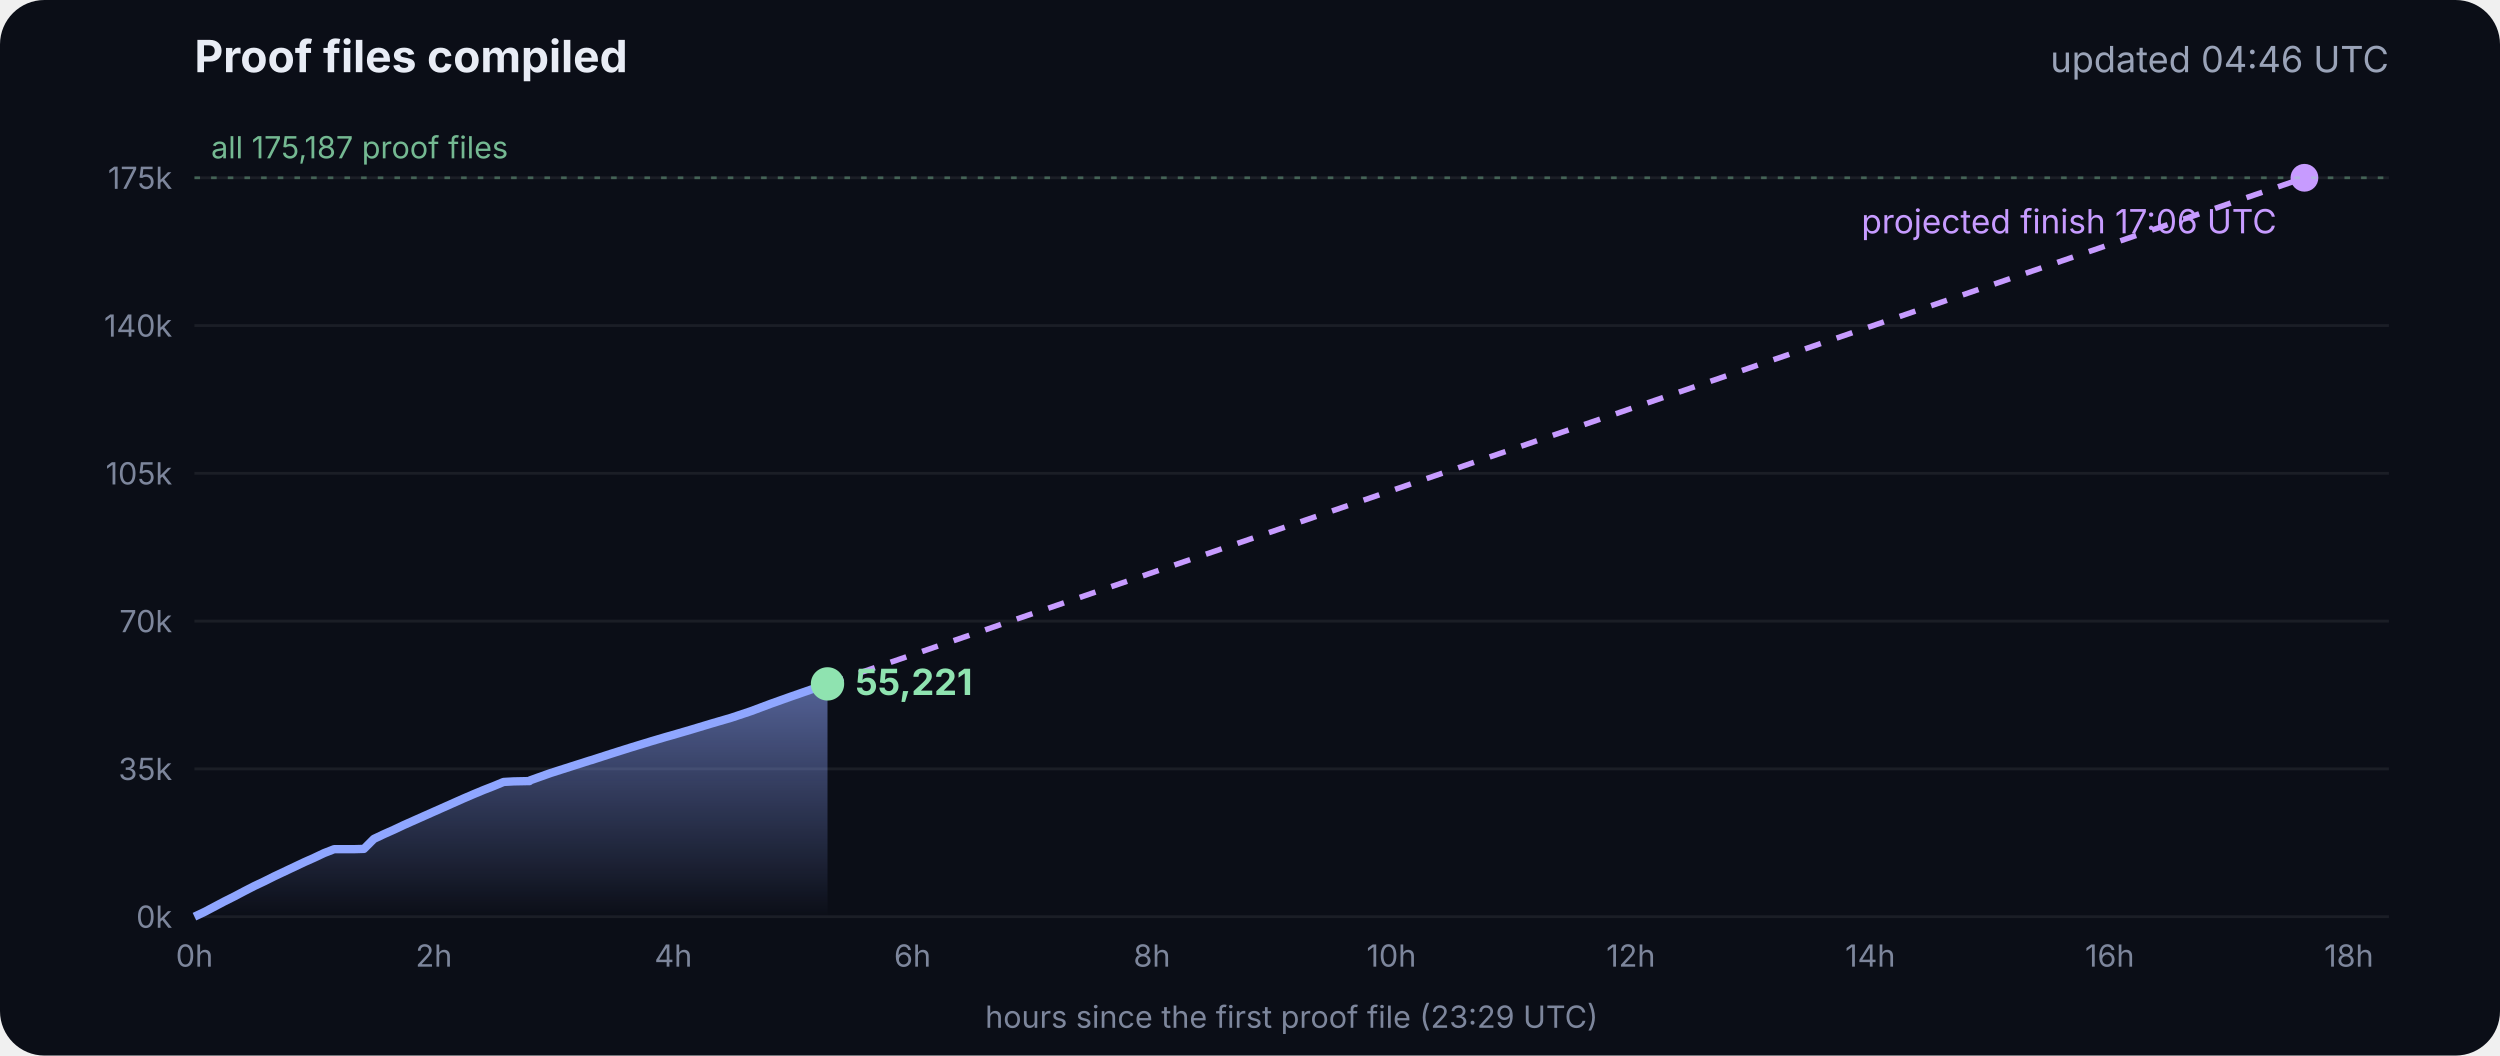
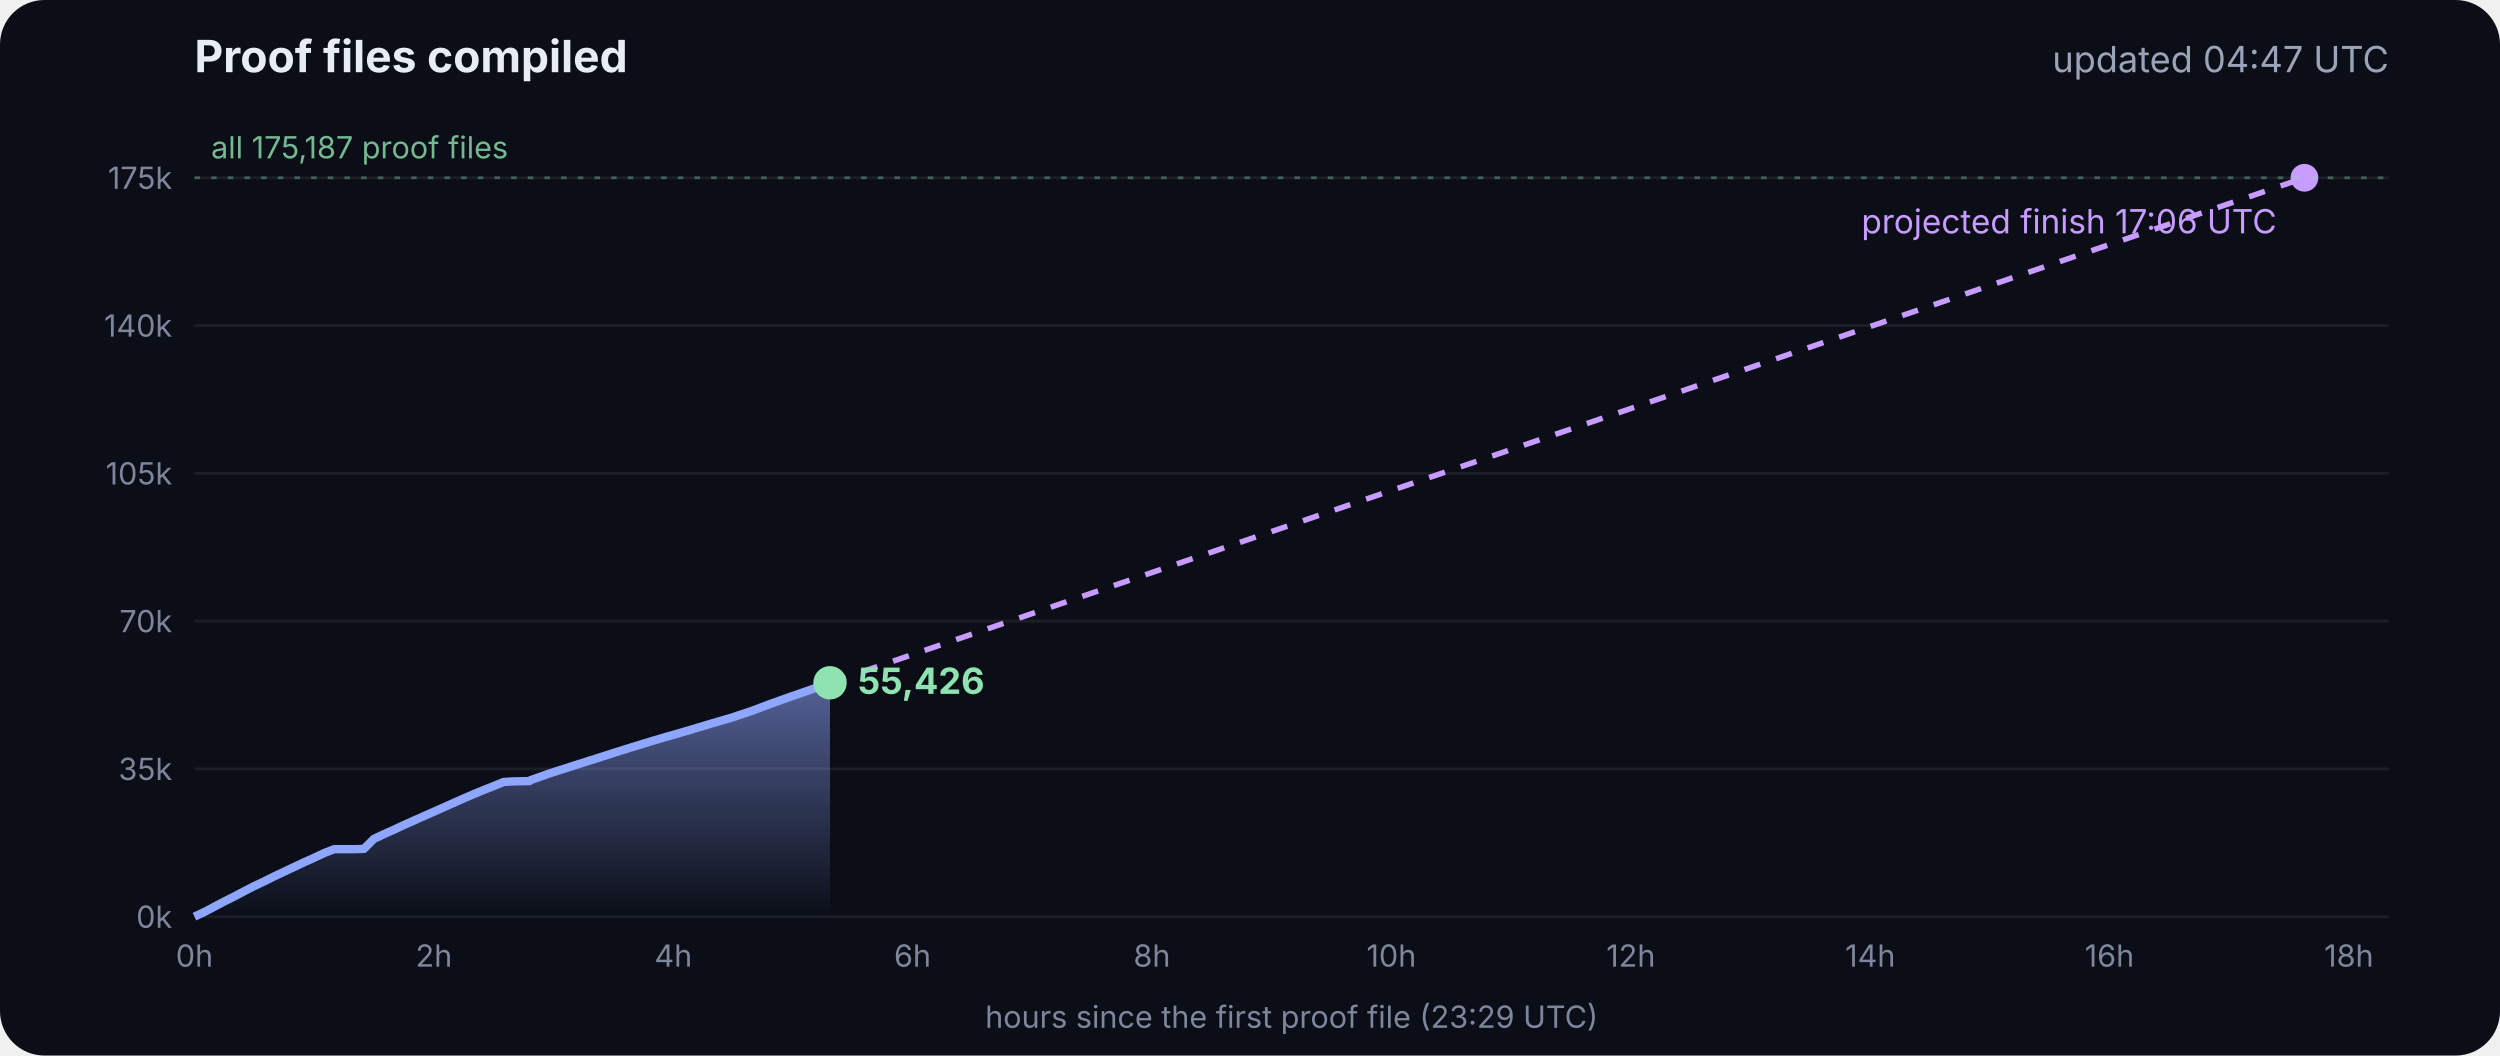
<svg xmlns="http://www.w3.org/2000/svg" viewBox="0 0 900 380" font-family="Inter, -apple-system, Segoe UI, sans-serif">
  <defs>
    <linearGradient id="g" x1="0" y1="0" x2="0" y2="1">
      <stop offset="0" stop-color="#8fa6ff" stop-opacity=".55" />
      <stop offset="1" stop-color="#8fa6ff" stop-opacity="0" />
    </linearGradient>
  </defs>
  <rect width="900" height="380" rx="16" fill="#0b0e17" />
  <text x="70" y="26" fill="#e8ecf5" font-size="16" font-weight="700">Proof files compiled</text>
-   <text x="860" y="26" fill="#9aa3b8" font-size="13" text-anchor="end">updated 04:46 UTC</text>
+   <text x="860" y="26" fill="#9aa3b8" font-size="13" text-anchor="end">updated 04:47 UTC</text>
  <line x1="70" x2="860" y1="330.0" y2="330.0" stroke="#ffffff" stroke-opacity=".07" />
  <text x="62" y="334.0" fill="#7d869c" font-size="11" text-anchor="end">0k</text>
  <line x1="70" x2="860" y1="276.8" y2="276.8" stroke="#ffffff" stroke-opacity=".07" />
  <text x="62" y="280.8" fill="#7d869c" font-size="11" text-anchor="end">35k</text>
  <line x1="70" x2="860" y1="223.6" y2="223.6" stroke="#ffffff" stroke-opacity=".07" />
  <text x="62" y="227.6" fill="#7d869c" font-size="11" text-anchor="end">70k</text>
  <line x1="70" x2="860" y1="170.4" y2="170.4" stroke="#ffffff" stroke-opacity=".07" />
  <text x="62" y="174.4" fill="#7d869c" font-size="11" text-anchor="end">105k</text>
  <line x1="70" x2="860" y1="117.2" y2="117.2" stroke="#ffffff" stroke-opacity=".07" />
  <text x="62" y="121.2" fill="#7d869c" font-size="11" text-anchor="end">140k</text>
  <line x1="70" x2="860" y1="64.0" y2="64.0" stroke="#ffffff" stroke-opacity=".07" />
  <text x="62" y="68.0" fill="#7d869c" font-size="11" text-anchor="end">175k</text>
  <text x="70.0" y="348" fill="#7d869c" font-size="11" text-anchor="middle">0h</text>
  <text x="156.2" y="348" fill="#7d869c" font-size="11" text-anchor="middle">2h</text>
  <text x="242.4" y="348" fill="#7d869c" font-size="11" text-anchor="middle">4h</text>
  <text x="328.5" y="348" fill="#7d869c" font-size="11" text-anchor="middle">6h</text>
  <text x="414.7" y="348" fill="#7d869c" font-size="11" text-anchor="middle">8h</text>
  <text x="500.9" y="348" fill="#7d869c" font-size="11" text-anchor="middle">10h</text>
  <text x="587.1" y="348" fill="#7d869c" font-size="11" text-anchor="middle">12h</text>
  <text x="673.3" y="348" fill="#7d869c" font-size="11" text-anchor="middle">14h</text>
-   <text x="759.5" y="348" fill="#7d869c" font-size="11" text-anchor="middle">16h</text>
+   <text x="759.4" y="348" fill="#7d869c" font-size="11" text-anchor="middle">16h</text>
  <text x="845.6" y="348" fill="#7d869c" font-size="11" text-anchor="middle">18h</text>
-   <line x1="297.9" y1="246.2" x2="829.6" y2="64.0" stroke="#c79bff" stroke-width="2" stroke-dasharray="6 6" />
+   <line x1="298.8" y1="245.8" x2="829.6" y2="64.0" stroke="#c79bff" stroke-width="2" stroke-dasharray="6 6" />
  <circle cx="829.6" cy="64.0" r="5" fill="#c79bff" />
  <text x="819.6" y="84.0" fill="#c79bff" font-size="12" text-anchor="end">projected finish 17:06 UTC</text>
-   <polygon points="70.0,330.0 70.0,330.0 73.6,328.3 77.2,326.4 80.8,324.5 84.4,322.7 88.0,320.8 91.5,319.0 95.1,317.3 98.7,315.5 102.3,313.8 105.9,312.1 109.5,310.4 113.1,308.8 116.7,307.1 120.3,305.7 123.9,305.7 127.5,305.7 131.0,305.6 134.6,302.0 138.2,300.3 141.8,298.7 145.4,297.0 149.0,295.4 152.6,293.8 156.2,292.2 159.8,290.6 163.4,289.0 167.0,287.4 170.5,285.9 174.1,284.4 177.7,283.0 181.3,281.5 184.9,281.3 189.8,281.2 190.1,281.2 190.6,281.2 190.9,280.9 198.2,278.3 205.4,276.0 212.6,273.7 212.7,273.7 219.8,271.4 227.1,269.1 234.3,266.9 239.7,265.3 241.5,264.8 248.7,262.7 256.0,260.5 263.2,258.4 270.4,256.0 277.6,253.3 284.9,250.7 292.1,248.2 297.4,246.3 297.9,246.2 297.9,330.0" fill="url(#g)" />
-   <polyline points="70.0,330.0 73.6,328.3 77.2,326.4 80.8,324.5 84.4,322.7 88.0,320.8 91.5,319.0 95.1,317.3 98.7,315.5 102.3,313.8 105.9,312.1 109.5,310.4 113.1,308.8 116.7,307.1 120.3,305.7 123.9,305.7 127.5,305.7 131.0,305.6 134.6,302.0 138.2,300.3 141.8,298.7 145.4,297.0 149.0,295.4 152.6,293.8 156.2,292.2 159.8,290.6 163.4,289.0 167.0,287.4 170.5,285.9 174.1,284.4 177.7,283.0 181.3,281.5 184.9,281.3 189.8,281.2 190.1,281.2 190.6,281.2 190.9,280.9 198.2,278.3 205.4,276.0 212.6,273.7 212.7,273.7 219.8,271.4 227.1,269.1 234.3,266.9 239.7,265.3 241.5,264.8 248.7,262.7 256.0,260.5 263.2,258.4 270.4,256.0 277.6,253.3 284.9,250.7 292.1,248.2 297.4,246.3 297.9,246.2" fill="none" stroke="#8fa6ff" stroke-width="3" stroke-linejoin="round" />
-   <circle cx="297.9" cy="246.2" r="6" fill="#8fe3b0" />
-   <text x="307.9" y="250.2" fill="#8fe3b0" font-size="13" font-weight="700">55,221</text>
+   <polygon points="70.0,330.0 70.0,330.0 73.6,328.3 77.2,326.4 80.8,324.5 84.4,322.7 88.0,320.8 91.5,319.0 95.1,317.3 98.7,315.5 102.3,313.8 105.9,312.1 109.5,310.4 113.1,308.8 116.7,307.1 120.3,305.7 123.9,305.7 127.5,305.7 131.0,305.6 134.6,302.0 138.2,300.3 141.8,298.7 145.4,297.0 149.0,295.4 152.6,293.8 156.2,292.2 159.8,290.6 163.4,289.0 167.0,287.4 170.5,285.9 174.1,284.4 177.7,283.0 181.3,281.5 184.9,281.3 189.8,281.2 190.1,281.2 190.6,281.2 190.9,280.9 198.2,278.3 205.4,276.0 212.6,273.7 212.7,273.7 219.8,271.4 227.1,269.1 234.3,266.9 239.7,265.3 241.5,264.8 248.7,262.7 256.0,260.5 263.2,258.4 270.4,256.0 277.6,253.3 284.9,250.7 292.1,248.2 297.3,246.3 297.9,246.2 298.7,245.9 298.8,245.8 298.8,330.0" fill="url(#g)" />
+   <polyline points="70.0,330.0 73.6,328.3 77.2,326.4 80.8,324.5 84.4,322.7 88.0,320.8 91.5,319.0 95.1,317.3 98.7,315.5 102.3,313.8 105.9,312.1 109.5,310.4 113.1,308.8 116.7,307.1 120.3,305.7 123.9,305.7 127.5,305.7 131.0,305.6 134.6,302.0 138.2,300.3 141.8,298.7 145.4,297.0 149.0,295.4 152.6,293.8 156.2,292.2 159.8,290.6 163.4,289.0 167.0,287.4 170.5,285.9 174.1,284.4 177.7,283.0 181.3,281.5 184.9,281.3 189.8,281.2 190.1,281.2 190.6,281.2 190.9,280.9 198.2,278.3 205.4,276.0 212.6,273.7 212.7,273.7 219.8,271.4 227.1,269.1 234.3,266.9 239.7,265.3 241.5,264.8 248.7,262.7 256.0,260.5 263.2,258.4 270.4,256.0 277.6,253.3 284.9,250.7 292.1,248.2 297.3,246.3 297.9,246.2 298.7,245.9 298.8,245.8" fill="none" stroke="#8fa6ff" stroke-width="3" stroke-linejoin="round" />
+   <circle cx="298.8" cy="245.8" r="6" fill="#8fe3b0" />
+   <text x="308.8" y="249.8" fill="#8fe3b0" font-size="13" font-weight="700">55,426</text>
  <line x1="70" x2="860" y1="64.0" y2="64.0" stroke="#8fe3b0" stroke-opacity=".35" stroke-dasharray="2 4" />
  <text x="76" y="57.0" fill="#8fe3b0" fill-opacity=".8" font-size="11">all 175,187 proof files</text>
  <text x="465" y="370" fill="#7d869c" font-size="11" text-anchor="middle">hours since the first proof file (23:29 UTC)</text>
</svg>
